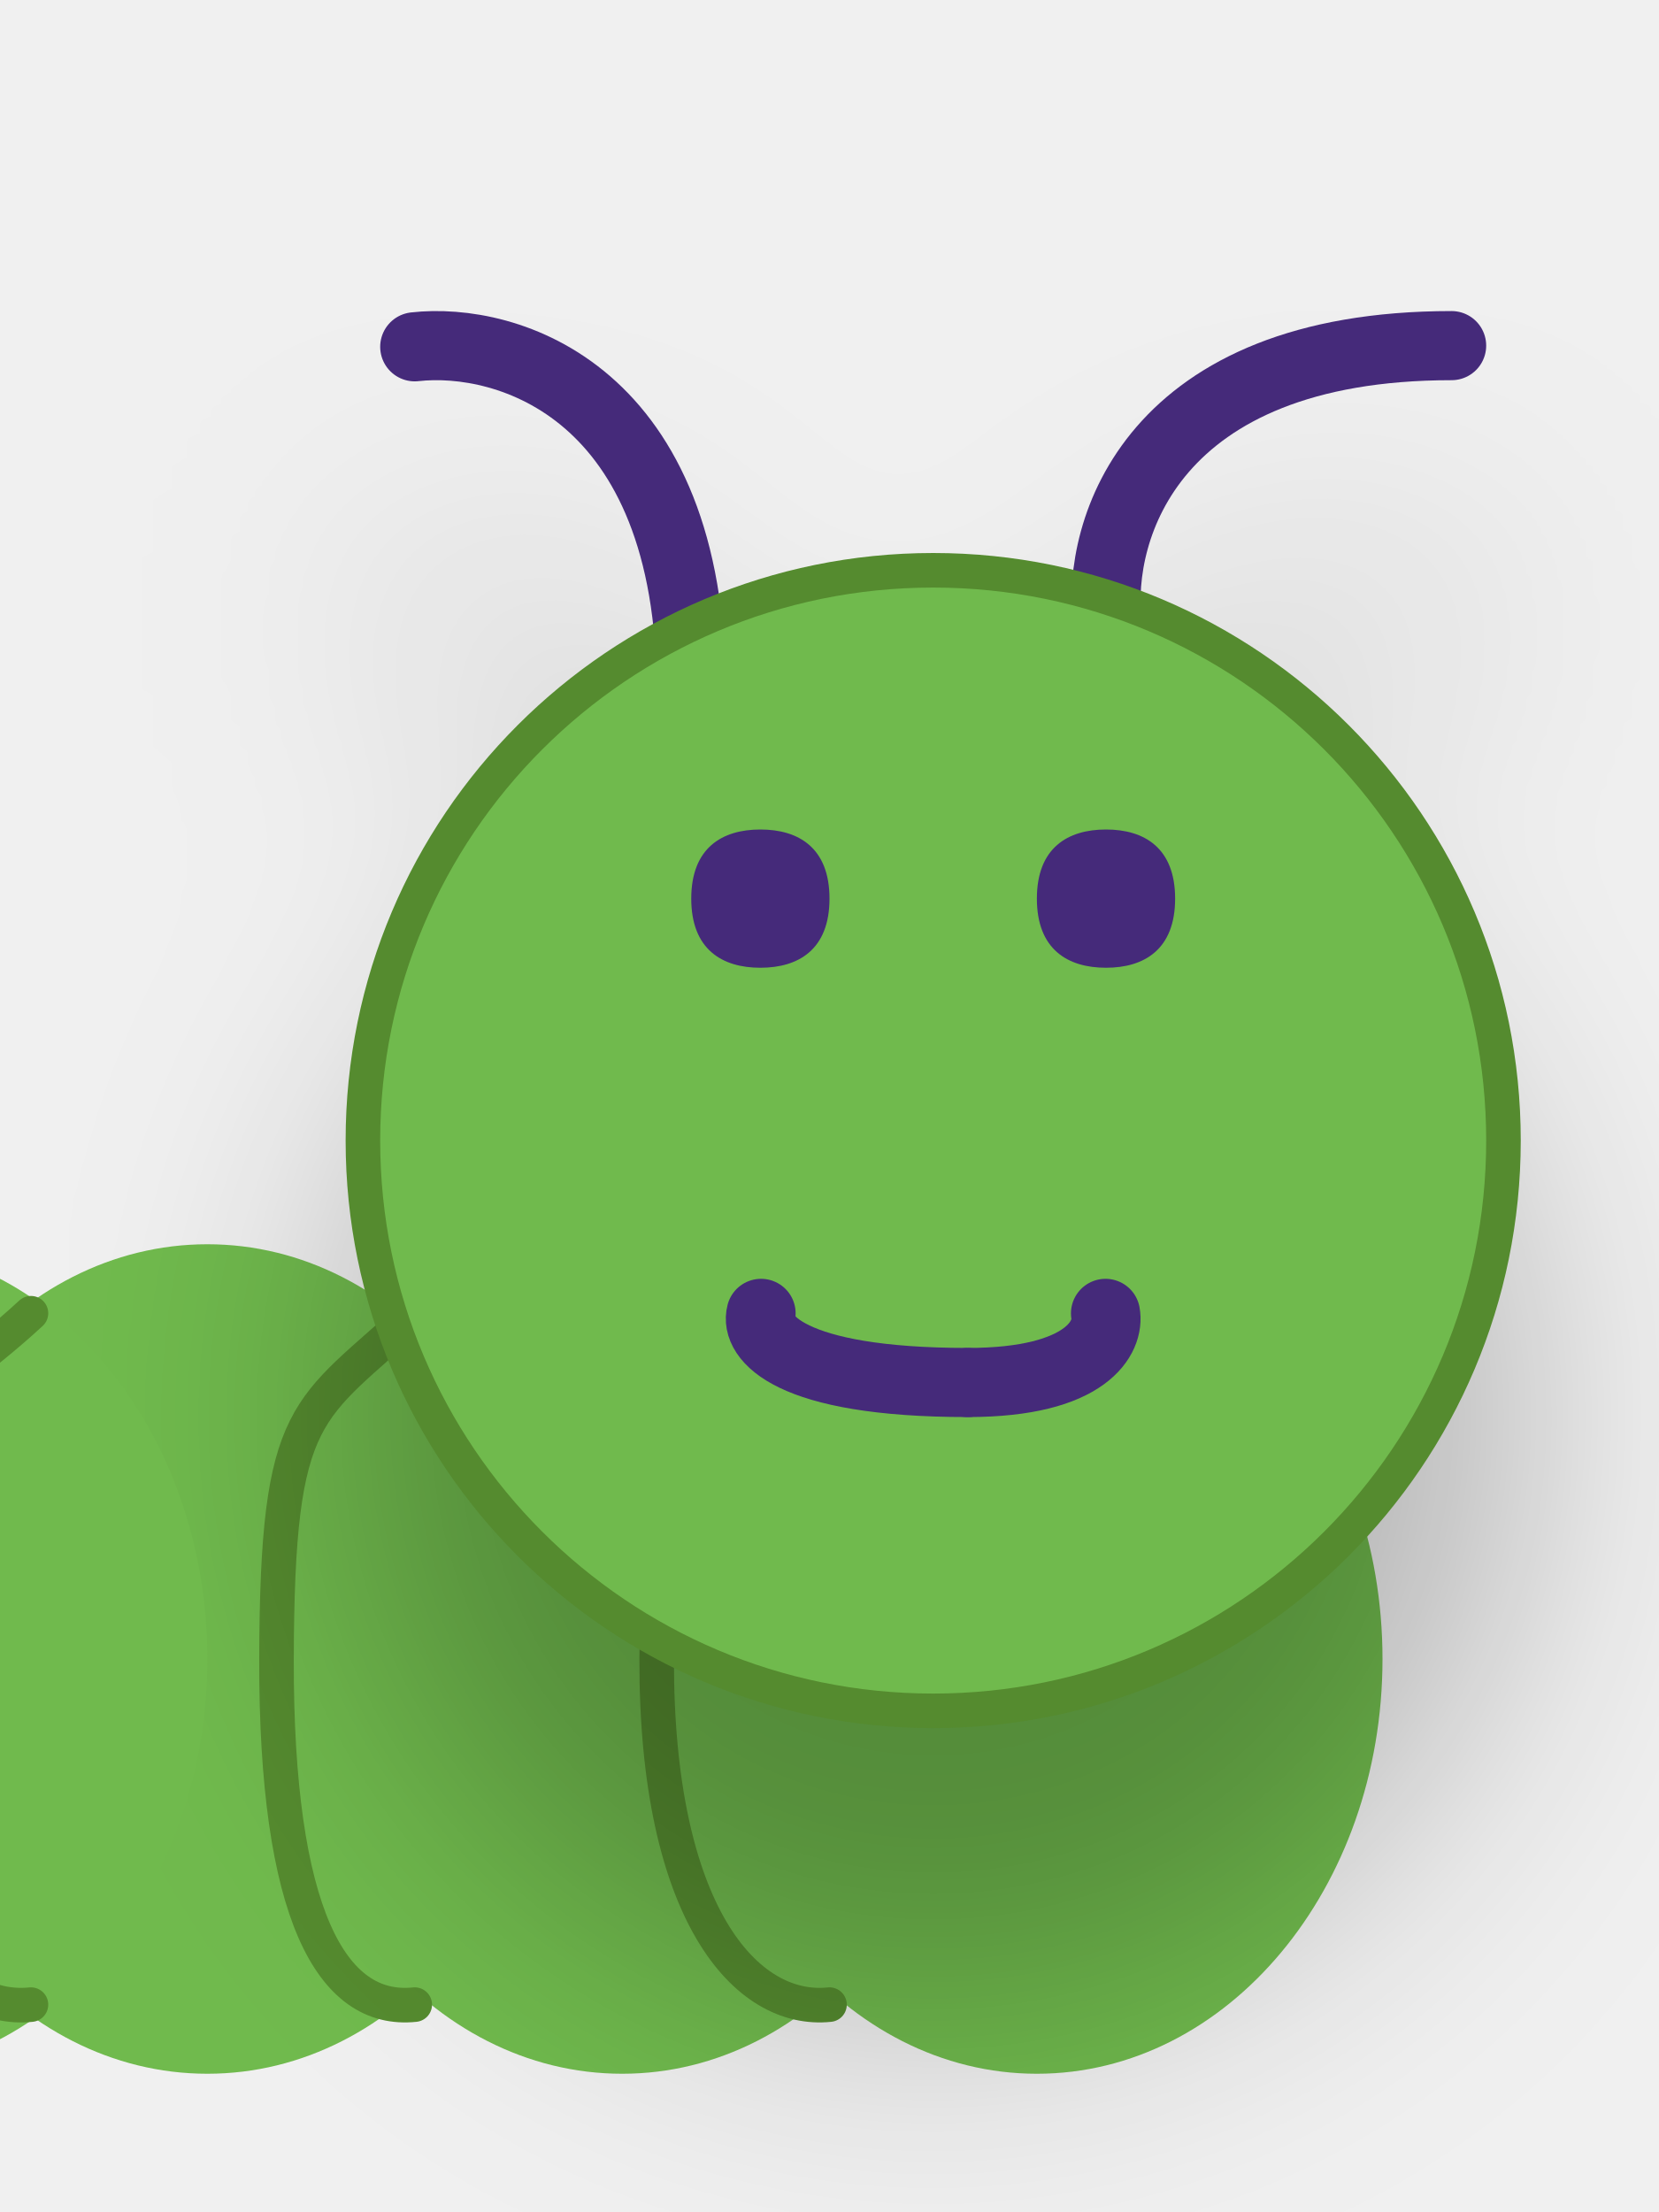
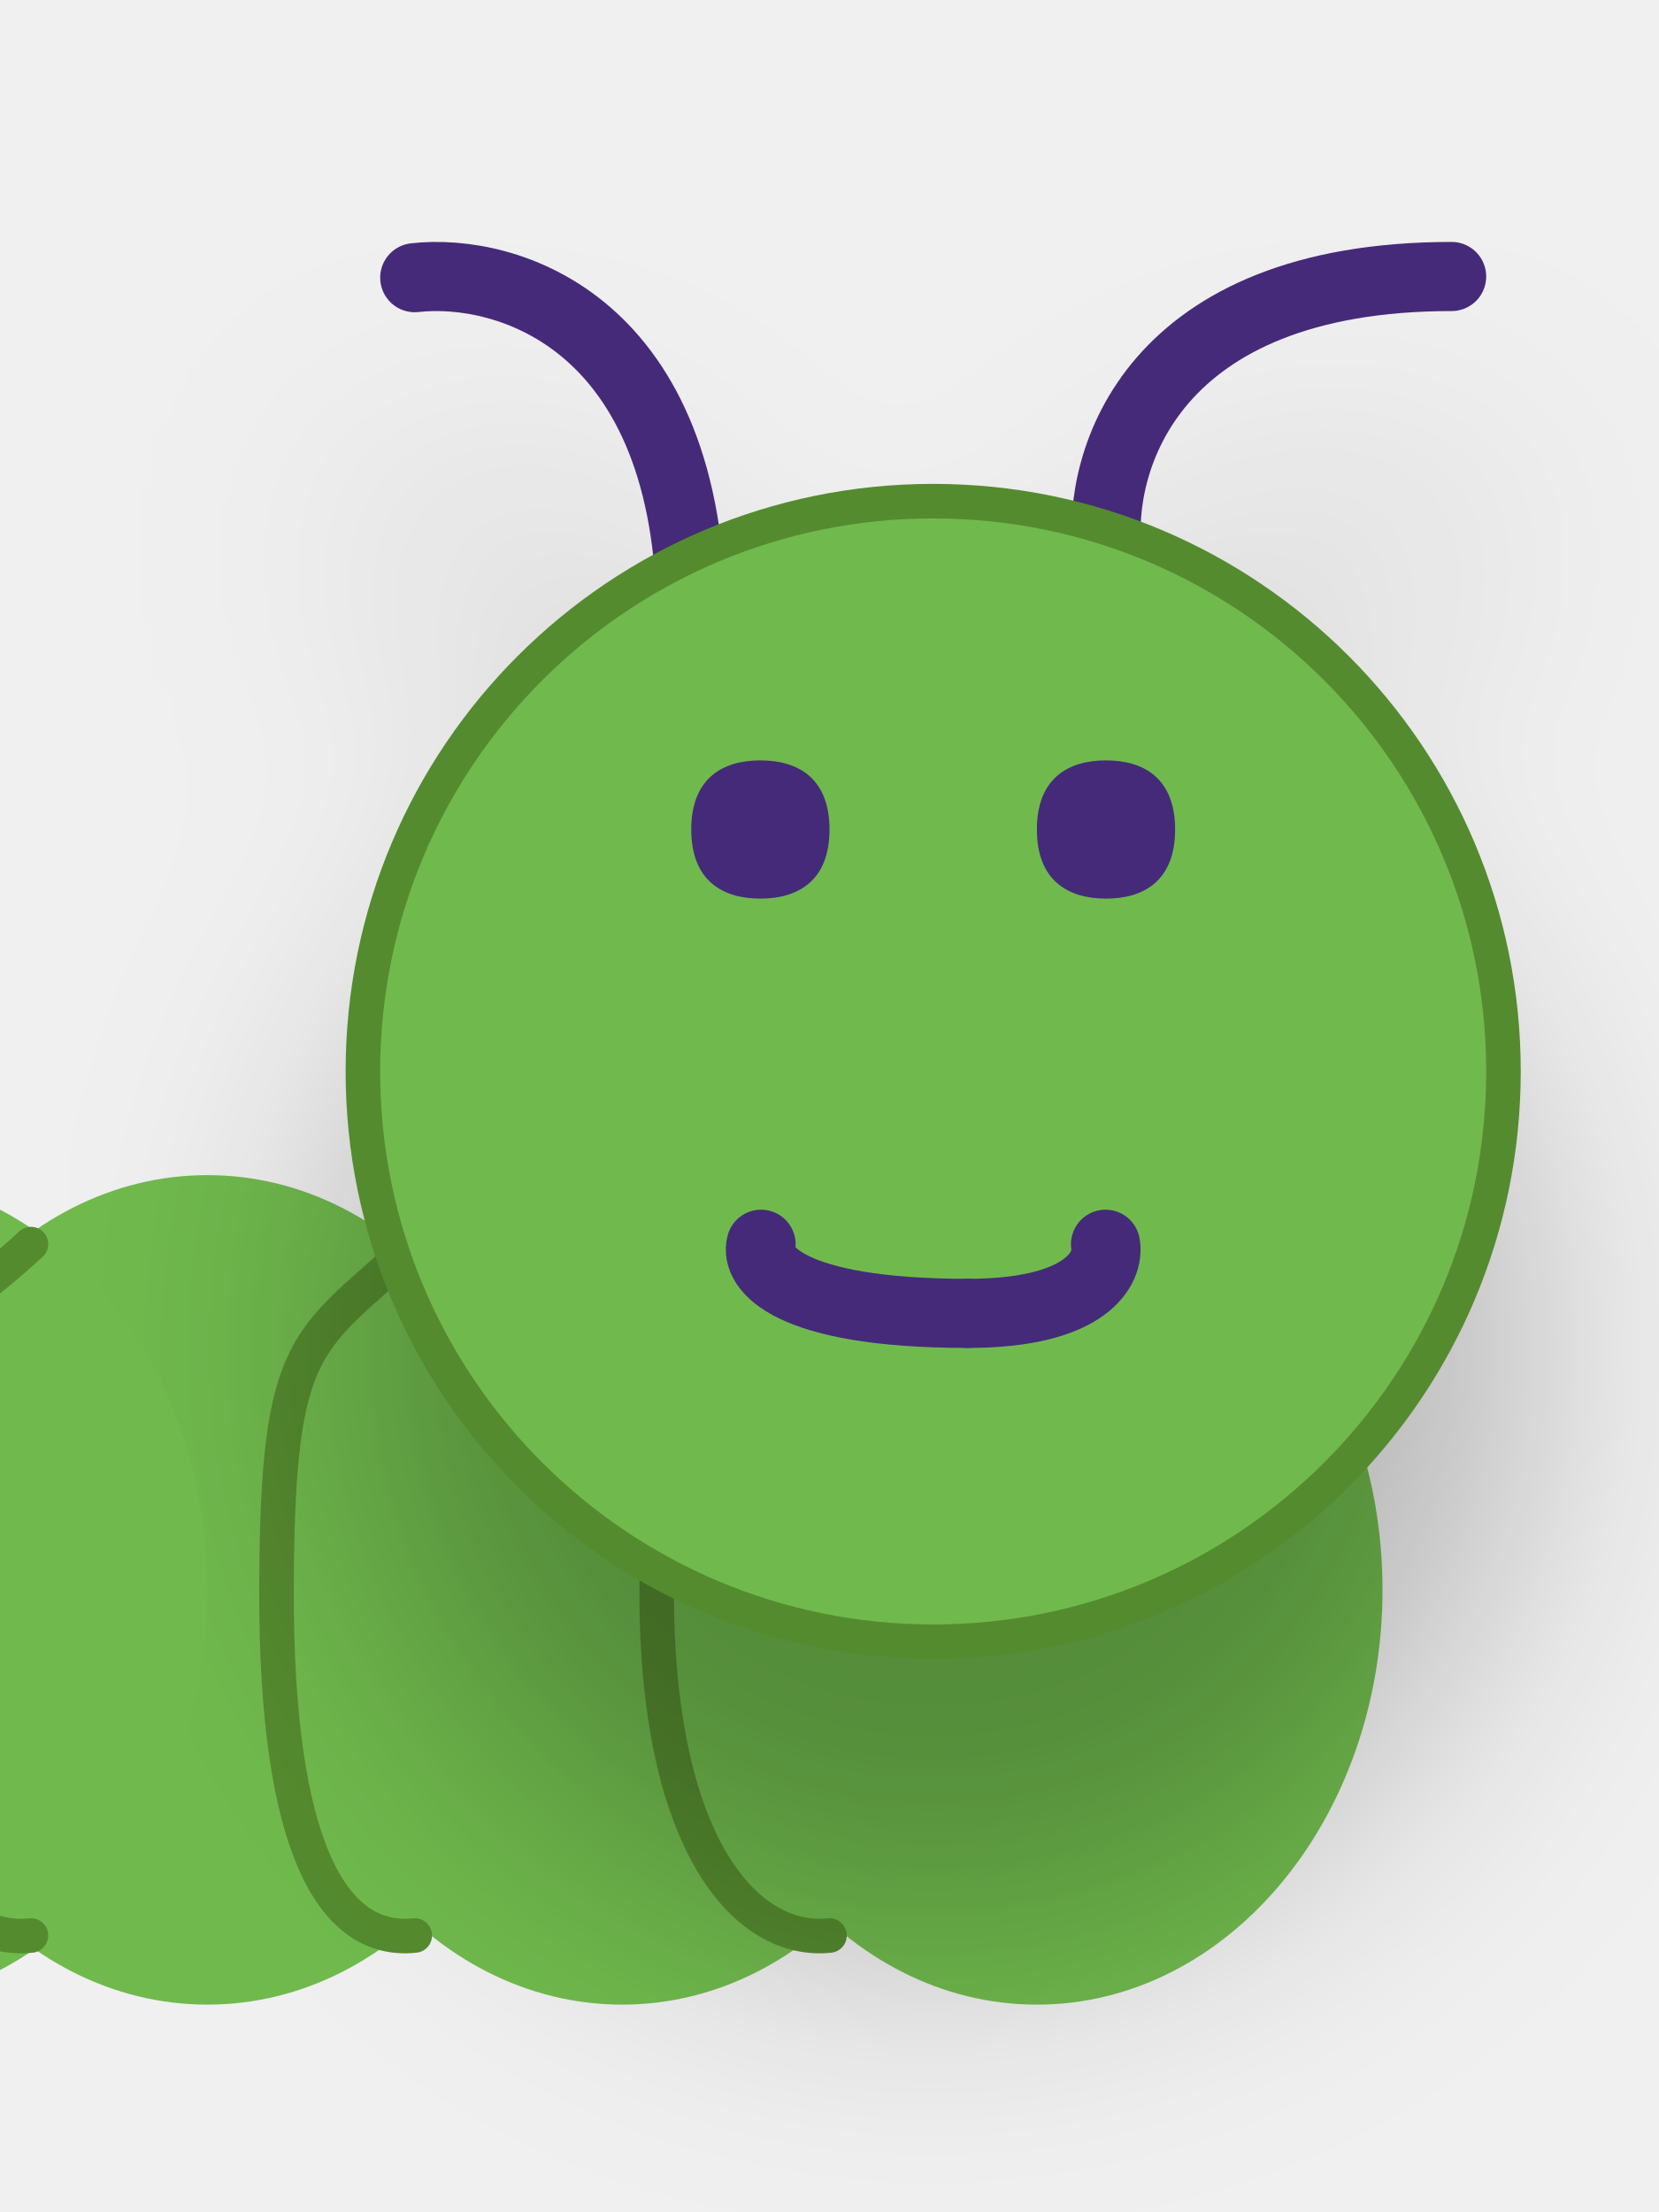
<svg xmlns="http://www.w3.org/2000/svg" width="24" height="32" viewBox="0 0 24 32" fill="none">
  <g clip-path="url(#clip0)">
-     <ellipse cx="15" cy="24" rx="5" ry="6" fill="#70BA4D" />
-     <ellipse cx="9" cy="24" rx="5" ry="6" fill="#70BA4D" />
-     <path d="M-10 25.452C-10 21.889 -7.112 19 -3.548 19H2V29H-6.452C-8.411 29 -10 27.411 -10 25.452Z" fill="#70BA4D" />
-     <path d="M2 19H3V29H2V19Z" fill="#1FC7D4" />
-     <path d="M15 19H-2V29H15V19Z" fill="#70BA4D" />
-     <path d="M12 29C10.795 29.127 9.491 27.683 9.5 24C9.509 20.317 10.577 20.441 12.134 19" stroke="#558B2F" stroke-width="0.5" stroke-linecap="round" />
-     <ellipse cx="3" cy="24" rx="5" ry="6" fill="#70BA4D" />
-     <path d="M6 29C4.795 29.127 3.991 27.683 4 24C4.009 20.317 4.443 20.441 6 19" stroke="#558B2F" stroke-width="0.5" stroke-linecap="round" />
+     <ellipse cx="15" cy="23" rx="5" ry="6" fill="#70BA4D" />
+     <ellipse cx="9" cy="23" rx="5" ry="6" fill="#70BA4D" />
+     <path d="M-10 24.452C-10 20.889 -7.112 18 -3.548 18H2V28H-6.452C-8.411 28 -10 26.411 -10 24.452Z" fill="#70BA4D" />
+     <path d="M2 18H3V28H2V18Z" fill="#1FC7D4" />
+     <path d="M15 18H-2V28H15V18Z" fill="#70BA4D" />
+     <path d="M12 28C10.795 28.127 9.491 26.683 9.5 23C9.509 19.317 10.577 19.441 12.134 18" stroke="#558B2F" stroke-width="0.5" stroke-linecap="round" />
+     <ellipse cx="3" cy="23" rx="5" ry="6" fill="#70BA4D" />
+     <path d="M6 28C4.795 28.127 3.991 26.683 4 23C4.009 19.317 4.443 19.441 6 18" stroke="#558B2F" stroke-width="0.5" stroke-linecap="round" />
    <g filter="url(#filter0_d)">
-       <path d="M6 5.017C7.333 4.866 10 5.651 10 10" stroke="#452A7A" stroke-linecap="round" />
-       <path d="M16.017 9C15.866 7.667 16.651 5 21 5" stroke="#452A7A" stroke-linecap="round" />
-       <circle cx="13.5" cy="16.5" r="8.25" fill="#70BA4D" stroke="#558B2F" stroke-width="0.5" />
-       <path d="M15.993 19C16.054 19.333 15.74 20 14 20" stroke="#452A7A" stroke-linecap="round" />
-       <path d="M11.01 19C10.92 19.333 11.391 20 14 20" stroke="#452A7A" stroke-linecap="round" />
-       <path d="M12 13C12 13.736 11.552 14 11 14C10.448 14 10 13.736 10 13C10 12.264 10.448 12 11 12C11.552 12 12 12.264 12 13Z" fill="#452A7A" />
-       <path d="M17 13C17 13.736 16.552 14 16 14C15.448 14 15 13.736 15 13C15 12.264 15.448 12 16 12C16.552 12 17 12.264 17 13Z" fill="#452A7A" />
+       <path d="M6 4.017C7.333 3.866 10 4.651 10 9" stroke="#452A7A" stroke-linecap="round" />
+       <path d="M16.017 8C15.866 6.667 16.651 4 21 4" stroke="#452A7A" stroke-linecap="round" />
+       <circle cx="13.5" cy="15.5" r="8.25" fill="#70BA4D" stroke="#558B2F" stroke-width="0.5" />
+       <path d="M15.993 18C16.054 18.333 15.74 19 14 19" stroke="#452A7A" stroke-linecap="round" />
+       <path d="M11.01 18C10.92 18.333 11.391 19 14 19" stroke="#452A7A" stroke-linecap="round" />
+       <path d="M12 12C12 12.736 11.552 13 11 13C10.448 13 10 12.736 10 12C10 11.264 10.448 11 11 11C11.552 11 12 11.264 12 12Z" fill="#452A7A" />
+       <path d="M17 12C17 12.736 16.552 13 16 13C15.448 13 15 12.736 15 12C15 11.264 15.448 11 16 11C16.552 11 17 11.264 17 12Z" fill="#452A7A" />
    </g>
-     <ellipse cx="-2" cy="24" rx="5" ry="6" fill="#70BA4D" />
-     <path d="M0.448 29C-0.757 29.127 -2.009 27.683 -2 24C-1.991 20.317 -1.109 20.439 0.448 18.998" stroke="#558B2F" stroke-width="0.5" stroke-linecap="round" />
+     <ellipse cx="-2" cy="23" rx="5" ry="6" fill="#70BA4D" />
+     <path d="M0.448 28C-0.757 28.127 -2.009 26.683 -2 23C-1.991 19.317 -1.109 19.439 0.448 17.998" stroke="#558B2F" stroke-width="0.5" stroke-linecap="round" />
  </g>
  <defs>
-     <filter id="filter0_d" x="1" y="4.5" width="25" height="28.5" filterUnits="userSpaceOnUse" color-interpolation-filters="sRGB">
+     <filter id="filter0_d" x="1" y="3.5" width="25" height="28.5" filterUnits="userSpaceOnUse" color-interpolation-filters="sRGB">
      <feFlood flood-opacity="0" result="BackgroundImageFix" />
      <feColorMatrix in="SourceAlpha" type="matrix" values="0 0 0 0 0 0 0 0 0 0 0 0 0 0 0 0 0 0 127 0" />
      <feOffset dy="4" />
      <feGaussianBlur stdDeviation="2" />
      <feColorMatrix type="matrix" values="0 0 0 0 0 0 0 0 0 0 0 0 0 0 0 0 0 0 0.25 0" />
      <feBlend mode="normal" in2="BackgroundImageFix" result="effect1_dropShadow" />
      <feBlend mode="normal" in="SourceGraphic" in2="effect1_dropShadow" result="shape" />
    </filter>
    <clipPath id="clip0">
      <rect width="35" height="50" fill="white" transform="translate(-11)" />
    </clipPath>
  </defs>
</svg>
